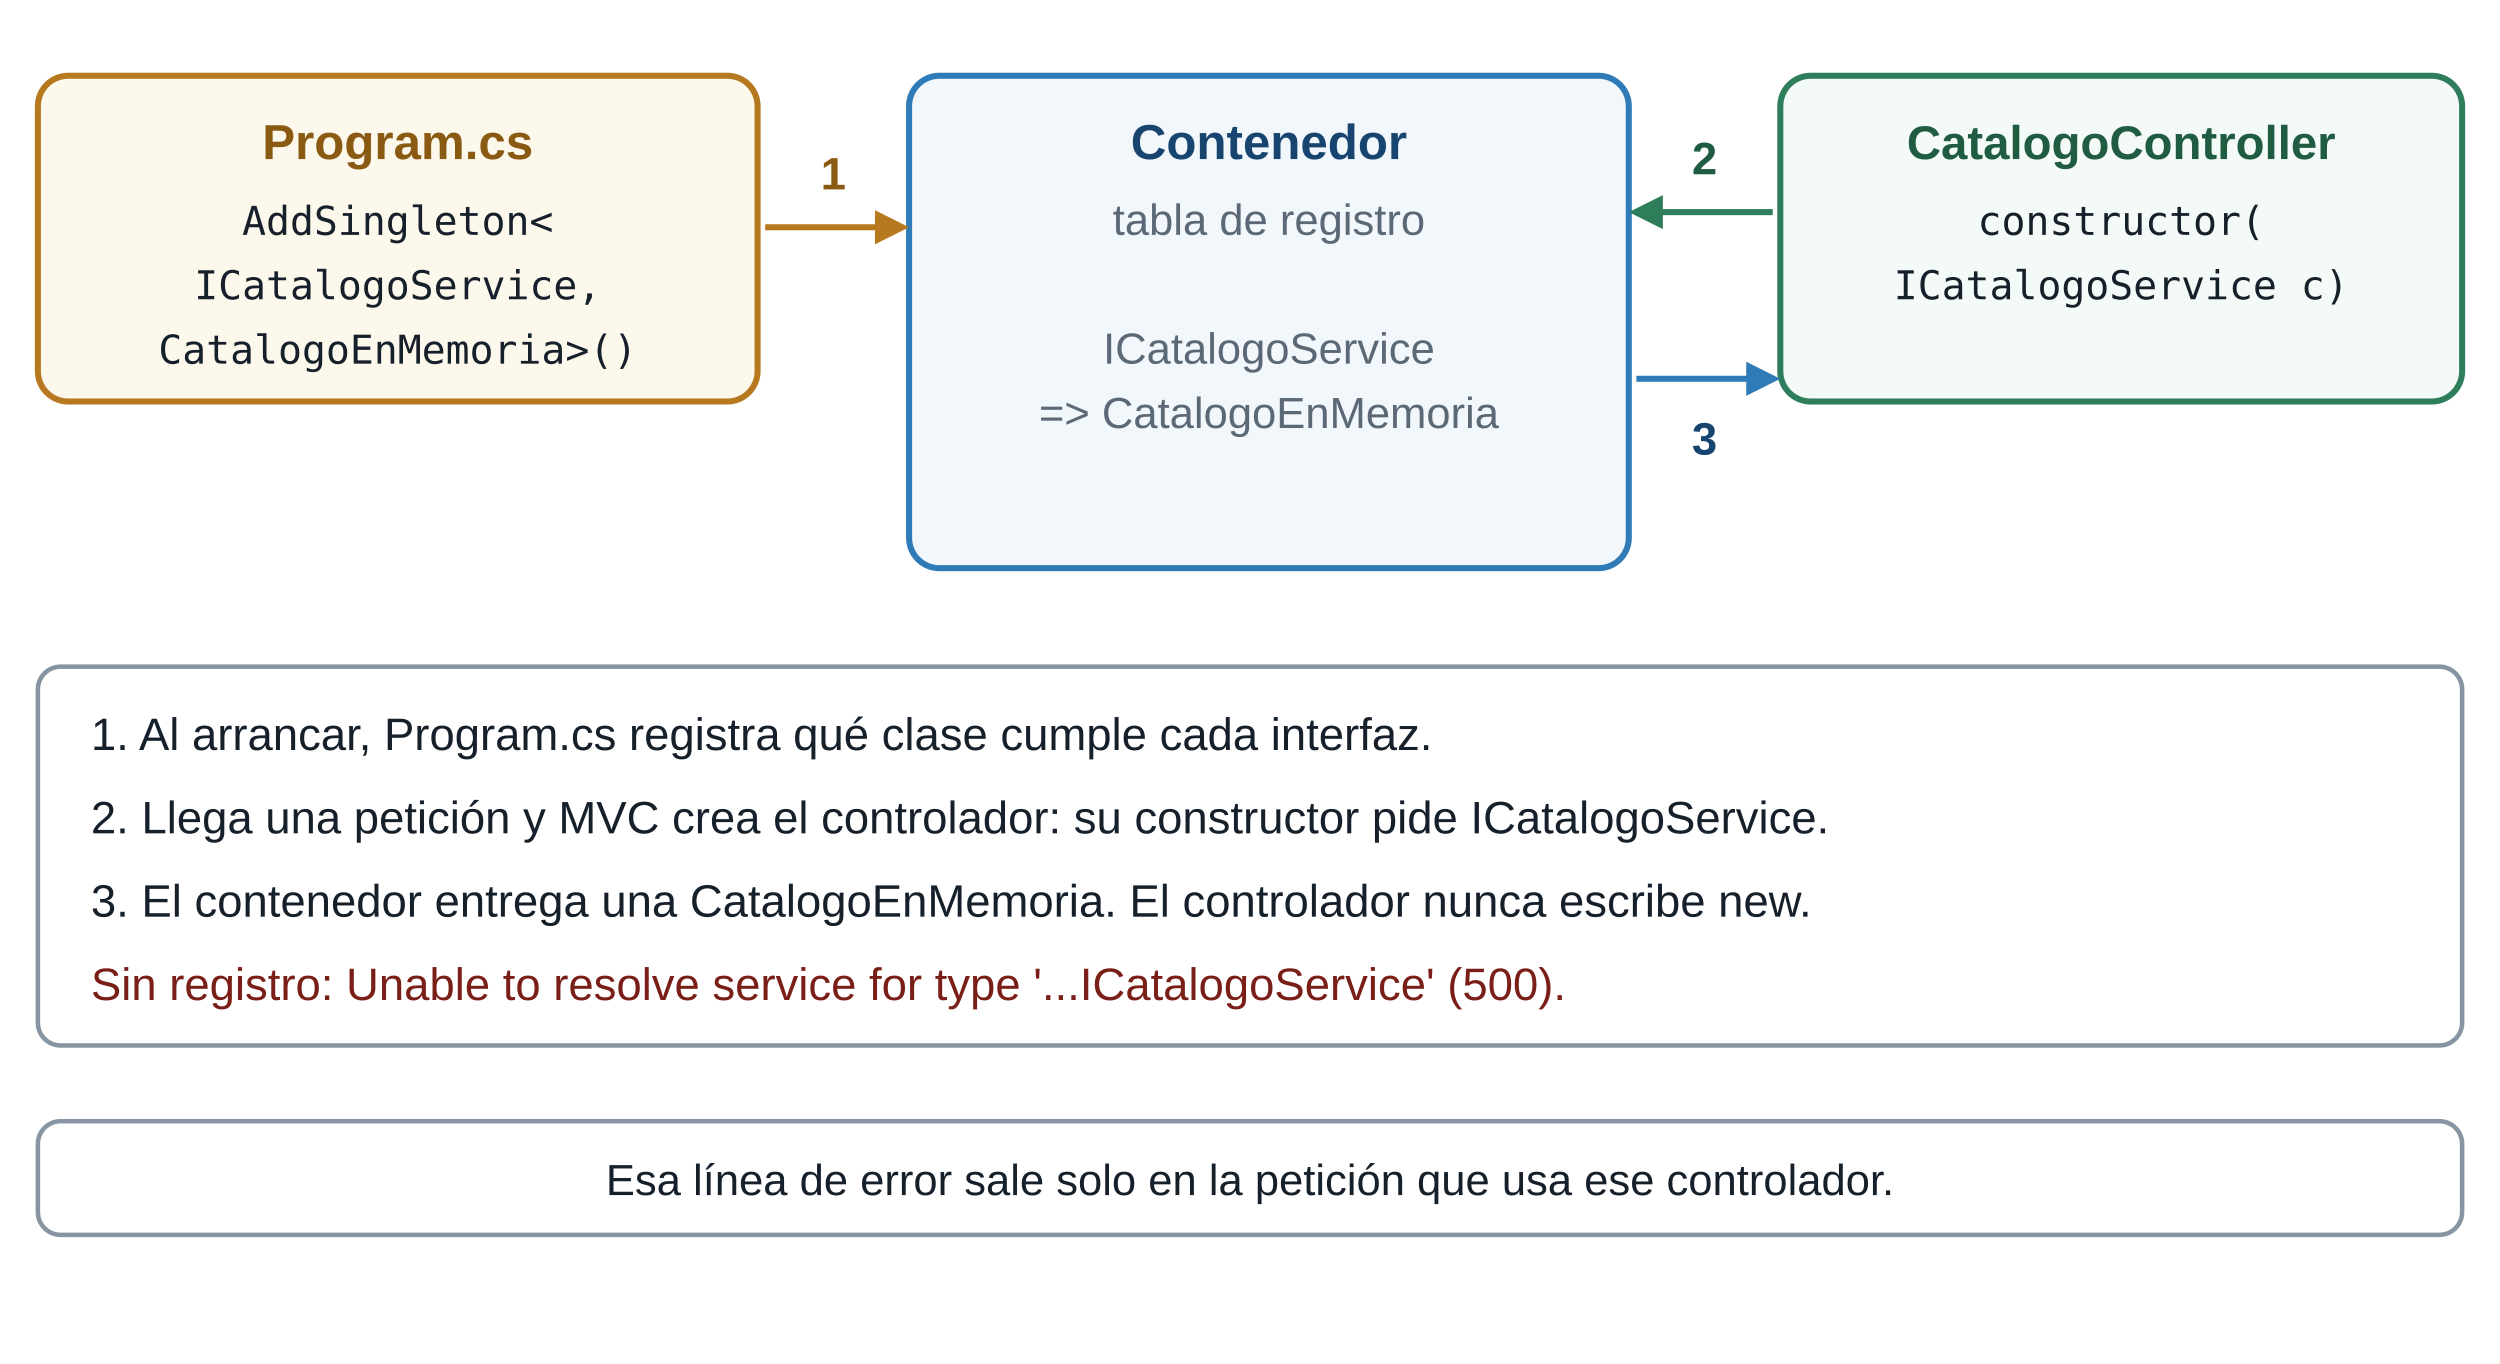
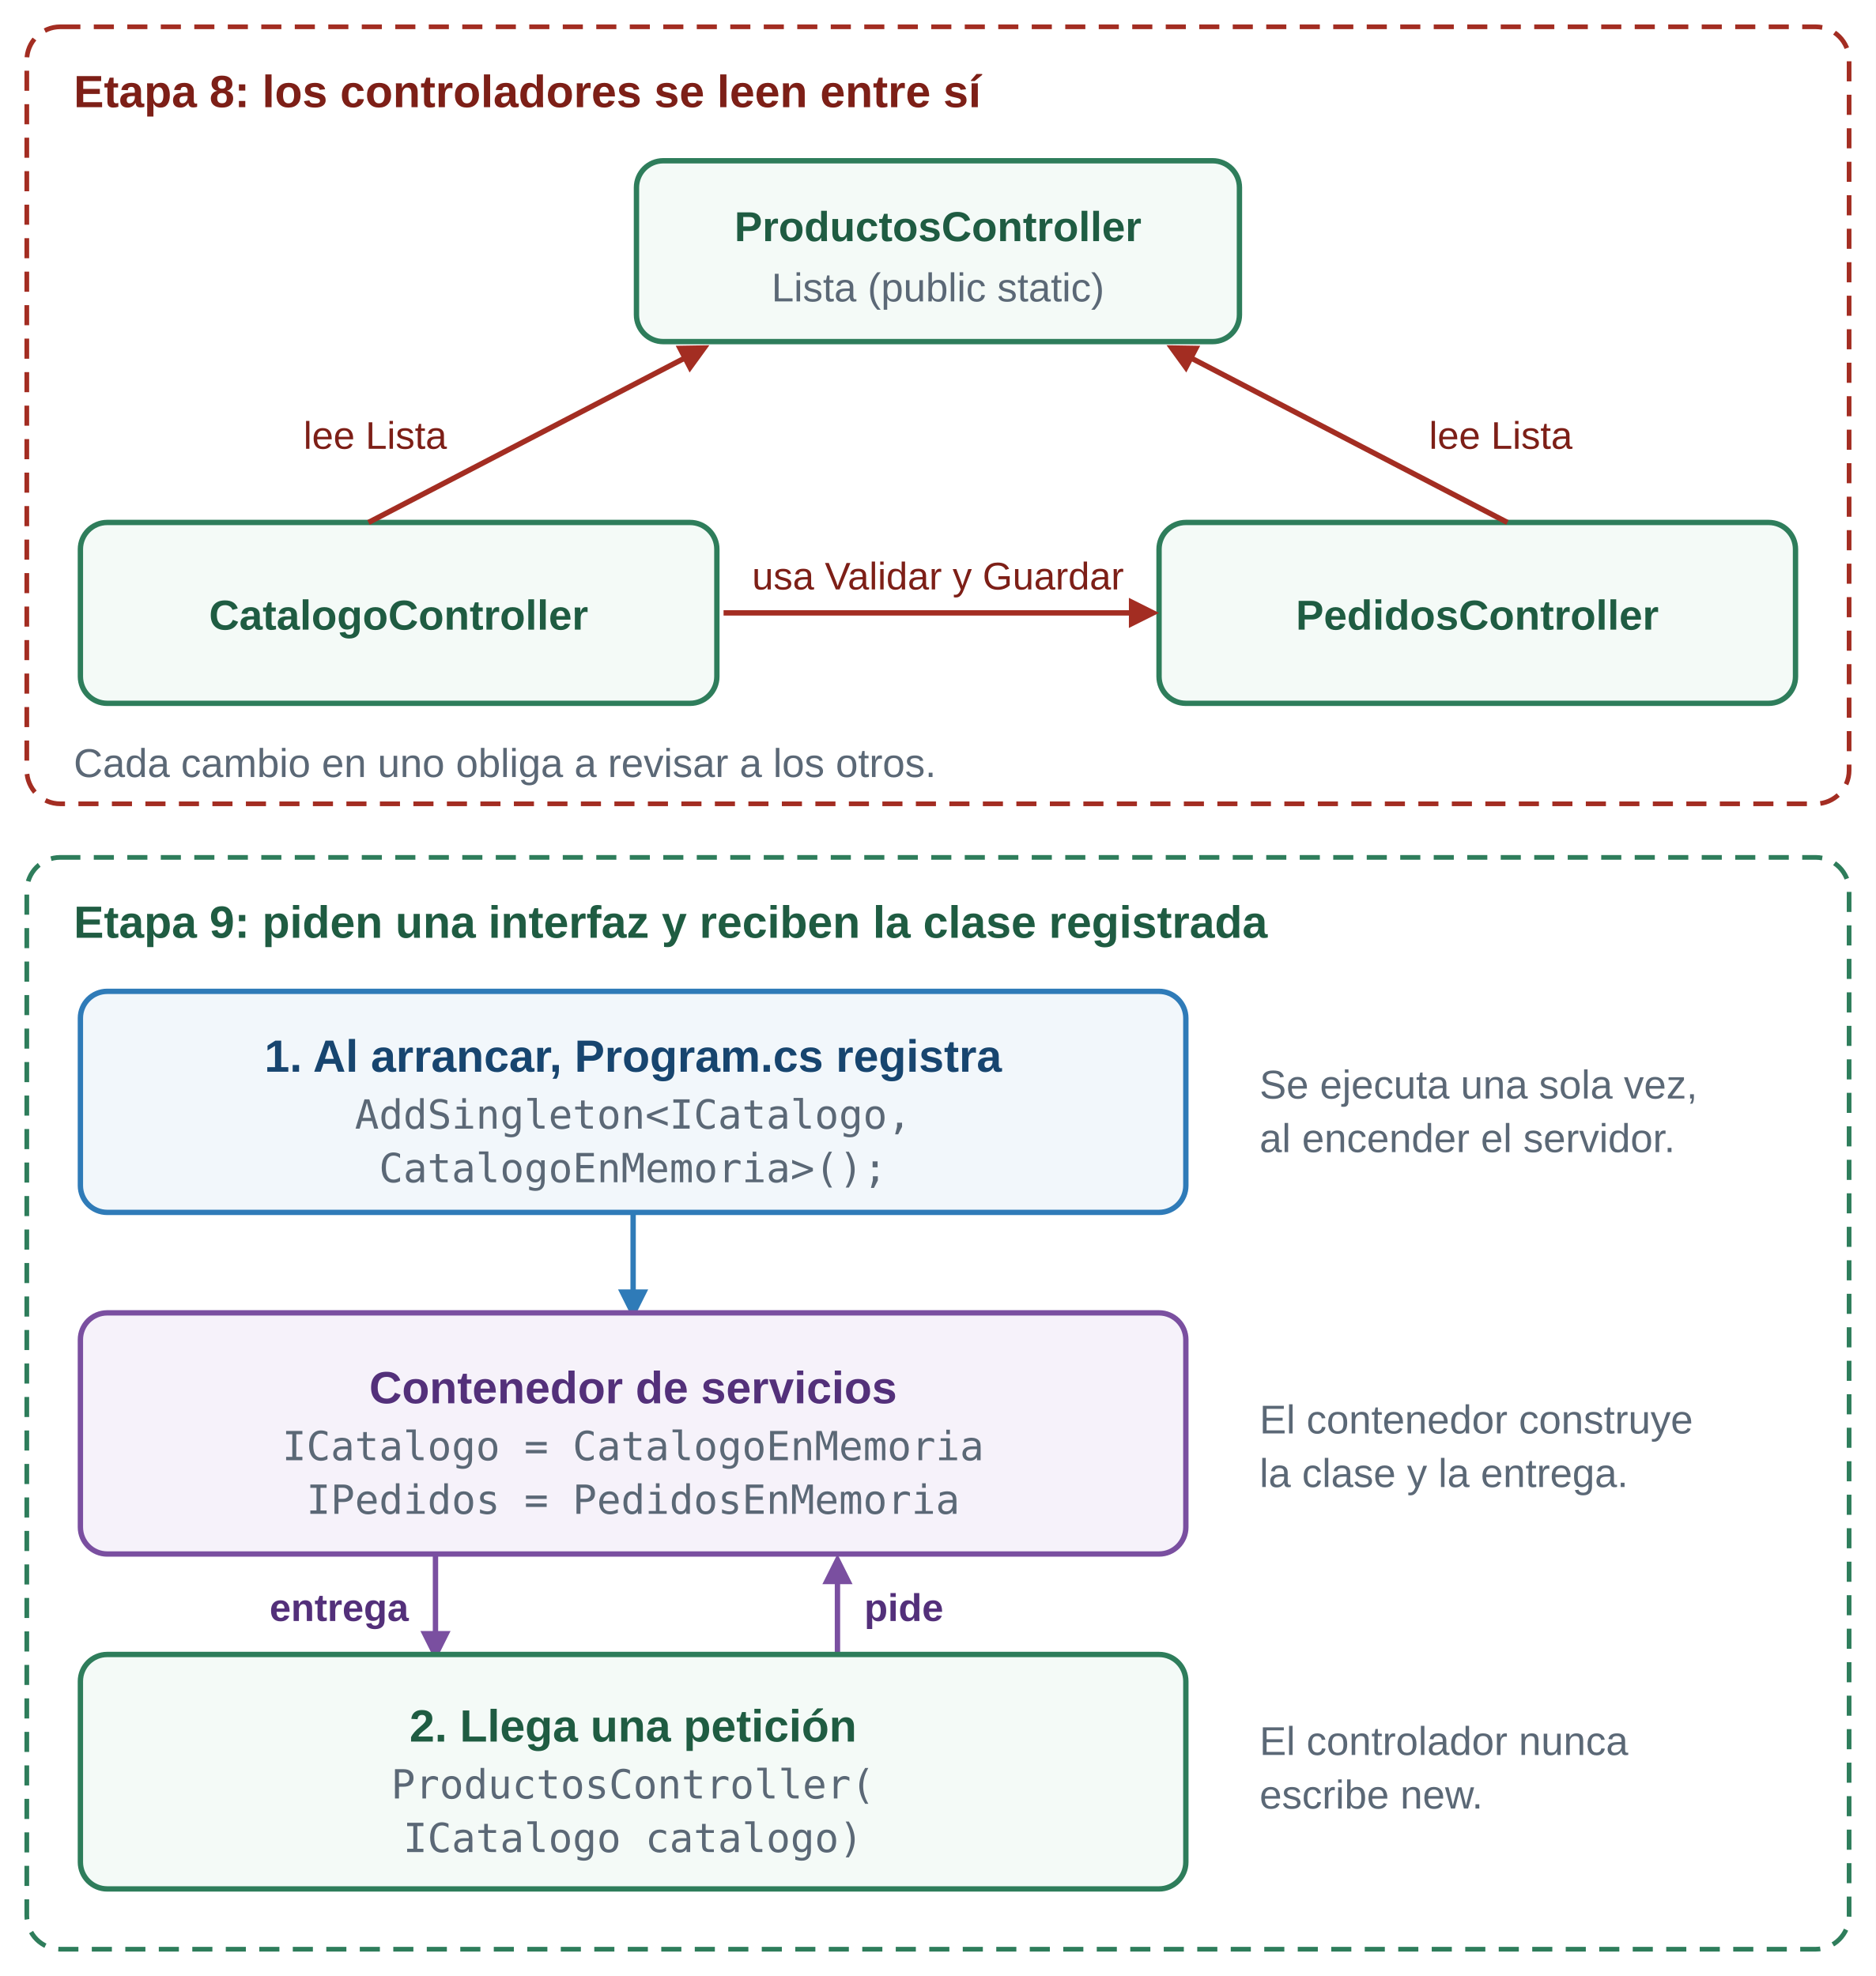
- <svg xmlns="http://www.w3.org/2000/svg" width="660" height="360" viewBox="0 0 660 360" role="img" aria-labelledby="t d">
+ <svg xmlns="http://www.w3.org/2000/svg" width="560" height="590" viewBox="0 0 560 590" role="img" aria-labelledby="t d">
  <defs>
    <marker id="f-azul" markerWidth="9" markerHeight="9" refX="7" refY="4.5" orient="auto" markerUnits="userSpaceOnUse">
      <path d="M0,0 L9,4.5 L0,9 Z" fill="#2f7bb8" />
    </marker>
    <marker id="f-verde" markerWidth="9" markerHeight="9" refX="7" refY="4.5" orient="auto" markerUnits="userSpaceOnUse">
      <path d="M0,0 L9,4.5 L0,9 Z" fill="#2e7d5b" />
    </marker>
-     <marker id="f-rojo" markerWidth="9" markerHeight="9" refX="7" refY="4.5" orient="auto" markerUnits="userSpaceOnUse">
-       <path d="M0,0 L9,4.5 L0,9 Z" fill="#a32d22" />
+     <marker id="f-ambar" markerWidth="9" markerHeight="9" refX="7" refY="4.5" orient="auto" markerUnits="userSpaceOnUse">
+       <path d="M0,0 L9,4.5 L0,9 Z" fill="#b7791f" />
    </marker>
    <marker id="f-teal" markerWidth="9" markerHeight="9" refX="7" refY="4.5" orient="auto" markerUnits="userSpaceOnUse">
      <path d="M0,0 L9,4.5 L0,9 Z" fill="#0e8f8f" />
    </marker>
-     <marker id="f-ambar" markerWidth="9" markerHeight="9" refX="7" refY="4.5" orient="auto" markerUnits="userSpaceOnUse">
-       <path d="M0,0 L9,4.5 L0,9 Z" fill="#b7791f" />
+     <marker id="f-viol" markerWidth="9" markerHeight="9" refX="7" refY="4.5" orient="auto" markerUnits="userSpaceOnUse">
+       <path d="M0,0 L9,4.5 L0,9 Z" fill="#7a4fa0" />
+     </marker>
+     <marker id="f-rojo" markerWidth="9" markerHeight="9" refX="7" refY="4.5" orient="auto" markerUnits="userSpaceOnUse">
+       <path d="M0,0 L9,4.5 L0,9 Z" fill="#a32d22" />
    </marker>
    <marker id="f-gris" markerWidth="9" markerHeight="9" refX="7" refY="4.5" orient="auto" markerUnits="userSpaceOnUse">
      <path d="M0,0 L9,4.5 L0,9 Z" fill="#8795a3" />
    </marker>
-     <marker id="f-viol" markerWidth="9" markerHeight="9" refX="7" refY="4.5" orient="auto" markerUnits="userSpaceOnUse">
-       <path d="M0,0 L9,4.5 L0,9 Z" fill="#7a4fa0" />
-     </marker>
  </defs>
-   <rect x="0" y="0" width="660" height="360" fill="#ffffff" />
+   <rect x="0" y="0" width="560" height="590" fill="#ffffff" />
  <g font-family="Segoe UI, Helvetica Neue, Arial, sans-serif">
-     <rect x="10" y="20" width="190" height="86" rx="8" fill="#fdf8ec" stroke="#b7791f" stroke-width="1.6" />
-     <text x="105.0" y="42" font-size="13" fill="#8a5a12" font-weight="700" text-anchor="middle" font-family="Segoe UI, Helvetica Neue, Arial, sans-serif" xml:space="preserve">Program.cs</text>
-     <text x="105.0" y="62" font-size="10.5" fill="#16202b" font-weight="400" text-anchor="middle" font-family="Cascadia Mono, Consolas, monospace" xml:space="preserve">AddSingleton&lt;</text>
-     <text x="105.0" y="79" font-size="10.5" fill="#16202b" font-weight="400" text-anchor="middle" font-family="Cascadia Mono, Consolas, monospace" xml:space="preserve">ICatalogoService,</text>
-     <text x="105.0" y="96" font-size="10.5" fill="#16202b" font-weight="400" text-anchor="middle" font-family="Cascadia Mono, Consolas, monospace" xml:space="preserve">CatalogoEnMemoria&gt;()</text>
-     <rect x="240" y="20" width="190" height="130" rx="8" fill="#f2f7fb" stroke="#2f7bb8" stroke-width="1.6" />
-     <text x="335.0" y="42" font-size="13" fill="#17456f" font-weight="700" text-anchor="middle" font-family="Segoe UI, Helvetica Neue, Arial, sans-serif" xml:space="preserve">Contenedor</text>
-     <text x="335.0" y="62" font-size="11.5" fill="#5b6876" font-weight="400" text-anchor="middle" font-family="Segoe UI, Helvetica Neue, Arial, sans-serif" xml:space="preserve">tabla de registro</text>
-     <text x="335.0" y="79" font-size="11.5" fill="#5b6876" font-weight="400" text-anchor="middle" font-family="Segoe UI, Helvetica Neue, Arial, sans-serif" xml:space="preserve" />
-     <text x="335.0" y="96" font-size="11.5" fill="#5b6876" font-weight="400" text-anchor="middle" font-family="Segoe UI, Helvetica Neue, Arial, sans-serif" xml:space="preserve">ICatalogoService</text>
-     <text x="335.0" y="113" font-size="11.5" fill="#5b6876" font-weight="400" text-anchor="middle" font-family="Segoe UI, Helvetica Neue, Arial, sans-serif" xml:space="preserve">=&gt; CatalogoEnMemoria</text>
-     <rect x="470" y="20" width="180" height="86" rx="8" fill="#f4faf7" stroke="#2e7d5b" stroke-width="1.6" />
-     <text x="560.0" y="42" font-size="12.5" fill="#1f5c42" font-weight="700" text-anchor="middle" font-family="Segoe UI, Helvetica Neue, Arial, sans-serif" xml:space="preserve">CatalogoController</text>
-     <text x="560.0" y="62" font-size="10.5" fill="#16202b" font-weight="400" text-anchor="middle" font-family="Cascadia Mono, Consolas, monospace" xml:space="preserve">constructor(</text>
-     <text x="560.0" y="79" font-size="10.5" fill="#16202b" font-weight="400" text-anchor="middle" font-family="Cascadia Mono, Consolas, monospace" xml:space="preserve">ICatalogoService c)</text>
-     <path d="M 202 60 L 238 60" fill="none" stroke="#b7791f" stroke-width="1.6" marker-end="url(#f-ambar)" />
-     <text x="220" y="50" font-size="12" fill="#8a5a12" font-weight="700" text-anchor="middle" font-family="Segoe UI, Helvetica Neue, Arial, sans-serif" xml:space="preserve">1</text>
-     <path d="M 468 56 L 432 56" fill="none" stroke="#2e7d5b" stroke-width="1.6" marker-end="url(#f-verde)" />
-     <text x="450" y="46" font-size="12" fill="#1f5c42" font-weight="700" text-anchor="middle" font-family="Segoe UI, Helvetica Neue, Arial, sans-serif" xml:space="preserve">2</text>
-     <path d="M 432 100 L 468 100" fill="none" stroke="#2f7bb8" stroke-width="1.6" marker-end="url(#f-azul)" />
-     <text x="450" y="120" font-size="12" fill="#17456f" font-weight="700" text-anchor="middle" font-family="Segoe UI, Helvetica Neue, Arial, sans-serif" xml:space="preserve">3</text>
-     <rect x="10" y="176" width="640" height="100" rx="6" fill="#ffffff" stroke="#8795a3" stroke-width="1.2" />
-     <text x="24" y="198" font-size="12" fill="#16202b" font-weight="400" text-anchor="start" font-family="Segoe UI, Helvetica Neue, Arial, sans-serif" xml:space="preserve">1. Al arrancar, Program.cs registra qué clase cumple cada interfaz.</text>
-     <text x="24" y="220" font-size="12" fill="#16202b" font-weight="400" text-anchor="start" font-family="Segoe UI, Helvetica Neue, Arial, sans-serif" xml:space="preserve">2. Llega una petición y MVC crea el controlador: su constructor pide ICatalogoService.</text>
-     <text x="24" y="242" font-size="12" fill="#16202b" font-weight="400" text-anchor="start" font-family="Segoe UI, Helvetica Neue, Arial, sans-serif" xml:space="preserve">3. El contenedor entrega una CatalogoEnMemoria. El controlador nunca escribe new.</text>
-     <text x="24" y="264" font-size="12" fill="#7a1f17" font-weight="400" text-anchor="start" font-family="Segoe UI, Helvetica Neue, Arial, sans-serif" xml:space="preserve">Sin registro: Unable to resolve service for type '...ICatalogoService' (500).</text>
-     <rect x="10" y="296" width="640" height="30" rx="6" fill="#ffffff" stroke="#8795a3" stroke-width="1.2" />
-     <text x="330.0" y="315.5" font-size="11.5" fill="#16202b" font-weight="400" text-anchor="middle" font-family="Segoe UI, Helvetica Neue, Arial, sans-serif" xml:space="preserve">Esa línea de error sale solo en la petición que usa ese controlador.</text>
+     <rect x="8" y="8" width="544" height="232" rx="10" fill="#ffffff" stroke="#a32d22" stroke-width="1.4" stroke-dasharray="6 4" />
+     <text x="22" y="32" font-size="13.5" fill="#7d1f17" font-weight="700" text-anchor="start" font-family="Segoe UI, Helvetica Neue, Arial, sans-serif" xml:space="preserve">Etapa 8: los controladores se leen entre sí</text>
+     <rect x="190" y="48" width="180" height="54" rx="8" fill="#f4faf7" stroke="#2e7d5b" stroke-width="1.6" />
+     <text x="280.0" y="72.0" font-size="12.5" fill="#1f5c42" font-weight="700" text-anchor="middle" font-family="Segoe UI, Helvetica Neue, Arial, sans-serif" xml:space="preserve">ProductosController</text>
+     <text x="280.0" y="90.0" font-size="12" fill="#5b6876" font-weight="400" text-anchor="middle" font-family="Segoe UI, Helvetica Neue, Arial, sans-serif" xml:space="preserve">Lista (public static)</text>
+     <rect x="24" y="156" width="190" height="54" rx="8" fill="#f4faf7" stroke="#2e7d5b" stroke-width="1.6" />
+     <text x="119.0" y="188.0" font-size="12.5" fill="#1f5c42" font-weight="700" text-anchor="middle" font-family="Segoe UI, Helvetica Neue, Arial, sans-serif" xml:space="preserve">CatalogoController</text>
+     <rect x="346" y="156" width="190" height="54" rx="8" fill="#f4faf7" stroke="#2e7d5b" stroke-width="1.6" />
+     <text x="441.0" y="188.0" font-size="12.5" fill="#1f5c42" font-weight="700" text-anchor="middle" font-family="Segoe UI, Helvetica Neue, Arial, sans-serif" xml:space="preserve">PedidosController</text>
+     <path d="M 110 156 L 210 104" fill="none" stroke="#a32d22" stroke-width="1.6" marker-end="url(#f-rojo)" />
+     <path d="M 450 156 L 350 104" fill="none" stroke="#a32d22" stroke-width="1.6" marker-end="url(#f-rojo)" />
+     <path d="M 216 183 L 344 183" fill="none" stroke="#a32d22" stroke-width="1.6" marker-end="url(#f-rojo)" />
+     <text x="280" y="176" font-size="11.5" fill="#7d1f17" font-weight="400" text-anchor="middle" font-family="Segoe UI, Helvetica Neue, Arial, sans-serif" xml:space="preserve">usa Validar y Guardar</text>
+     <text x="112" y="134" font-size="11.5" fill="#7d1f17" font-weight="400" text-anchor="middle" font-family="Segoe UI, Helvetica Neue, Arial, sans-serif" xml:space="preserve">lee Lista</text>
+     <text x="448" y="134" font-size="11.5" fill="#7d1f17" font-weight="400" text-anchor="middle" font-family="Segoe UI, Helvetica Neue, Arial, sans-serif" xml:space="preserve">lee Lista</text>
+     <text x="22" y="232" font-size="12" fill="#5b6876" font-weight="400" text-anchor="start" font-family="Segoe UI, Helvetica Neue, Arial, sans-serif" xml:space="preserve">Cada cambio en uno obliga a revisar a los otros.</text>
+     <rect x="8" y="256" width="544" height="326" rx="10" fill="#ffffff" stroke="#2e7d5b" stroke-width="1.4" stroke-dasharray="6 4" />
+     <text x="22" y="280" font-size="13.5" fill="#1f5c42" font-weight="700" text-anchor="start" font-family="Segoe UI, Helvetica Neue, Arial, sans-serif" xml:space="preserve">Etapa 9: piden una interfaz y reciben la clase registrada</text>
+     <rect x="24" y="296" width="330" height="66" rx="8" fill="#f2f7fb" stroke="#2f7bb8" stroke-width="1.6" />
+     <text x="189.0" y="320.0" font-size="13.5" fill="#17456f" font-weight="700" text-anchor="middle" font-family="Segoe UI, Helvetica Neue, Arial, sans-serif" xml:space="preserve">1. Al arrancar, Program.cs registra</text>
+     <text x="189.0" y="337.0" font-size="12" fill="#5b6876" font-weight="400" text-anchor="middle" font-family="Cascadia Mono, Consolas, monospace" xml:space="preserve">AddSingleton&lt;ICatalogo,</text>
+     <text x="189.0" y="353.0" font-size="12" fill="#5b6876" font-weight="400" text-anchor="middle" font-family="Cascadia Mono, Consolas, monospace" xml:space="preserve">CatalogoEnMemoria&gt;();</text>
+     <path d="M 189 362 L 189 392" fill="none" stroke="#2f7bb8" stroke-width="1.6" marker-end="url(#f-azul)" />
+     <rect x="24" y="392" width="330" height="72" rx="8" fill="#f6f2fa" stroke="#7a4fa0" stroke-width="1.6" />
+     <text x="189.0" y="419.0" font-size="13.5" fill="#53307a" font-weight="700" text-anchor="middle" font-family="Segoe UI, Helvetica Neue, Arial, sans-serif" xml:space="preserve">Contenedor de servicios</text>
+     <text x="189.0" y="436.0" font-size="12" fill="#5b6876" font-weight="400" text-anchor="middle" font-family="Cascadia Mono, Consolas, monospace" xml:space="preserve">ICatalogo = CatalogoEnMemoria</text>
+     <text x="189.0" y="452.0" font-size="12" fill="#5b6876" font-weight="400" text-anchor="middle" font-family="Cascadia Mono, Consolas, monospace" xml:space="preserve">IPedidos = PedidosEnMemoria</text>
+     <path d="M 130 464 L 130 494" fill="none" stroke="#7a4fa0" stroke-width="1.6" marker-end="url(#f-viol)" />
+     <path d="M 250 494 L 250 466" fill="none" stroke="#7a4fa0" stroke-width="1.6" marker-end="url(#f-viol)" />
+     <text x="122" y="484" font-size="11.5" fill="#53307a" font-weight="700" text-anchor="end" font-family="Segoe UI, Helvetica Neue, Arial, sans-serif" xml:space="preserve">entrega</text>
+     <text x="258" y="484" font-size="11.5" fill="#53307a" font-weight="700" text-anchor="start" font-family="Segoe UI, Helvetica Neue, Arial, sans-serif" xml:space="preserve">pide</text>
+     <rect x="24" y="494" width="330" height="70" rx="8" fill="#f4faf7" stroke="#2e7d5b" stroke-width="1.6" />
+     <text x="189.0" y="520.0" font-size="13.5" fill="#1f5c42" font-weight="700" text-anchor="middle" font-family="Segoe UI, Helvetica Neue, Arial, sans-serif" xml:space="preserve">2. Llega una petición</text>
+     <text x="189.0" y="537.0" font-size="12" fill="#5b6876" font-weight="400" text-anchor="middle" font-family="Cascadia Mono, Consolas, monospace" xml:space="preserve">ProductosController(</text>
+     <text x="189.0" y="553.0" font-size="12" fill="#5b6876" font-weight="400" text-anchor="middle" font-family="Cascadia Mono, Consolas, monospace" xml:space="preserve">ICatalogo catalogo)</text>
+     <text x="376" y="328" font-size="12" fill="#5b6876" font-weight="400" text-anchor="start" font-family="Segoe UI, Helvetica Neue, Arial, sans-serif" xml:space="preserve">Se ejecuta una sola vez,</text>
+     <text x="376" y="344" font-size="12" fill="#5b6876" font-weight="400" text-anchor="start" font-family="Segoe UI, Helvetica Neue, Arial, sans-serif" xml:space="preserve">al encender el servidor.</text>
+     <text x="376" y="428" font-size="12" fill="#5b6876" font-weight="400" text-anchor="start" font-family="Segoe UI, Helvetica Neue, Arial, sans-serif" xml:space="preserve">El contenedor construye</text>
+     <text x="376" y="444" font-size="12" fill="#5b6876" font-weight="400" text-anchor="start" font-family="Segoe UI, Helvetica Neue, Arial, sans-serif" xml:space="preserve">la clase y la entrega.</text>
+     <text x="376" y="524" font-size="12" fill="#5b6876" font-weight="400" text-anchor="start" font-family="Segoe UI, Helvetica Neue, Arial, sans-serif" xml:space="preserve">El controlador nunca</text>
+     <text x="376" y="540" font-size="12" fill="#5b6876" font-weight="400" text-anchor="start" font-family="Segoe UI, Helvetica Neue, Arial, sans-serif" xml:space="preserve">escribe new.</text>
  </g>
</svg>
